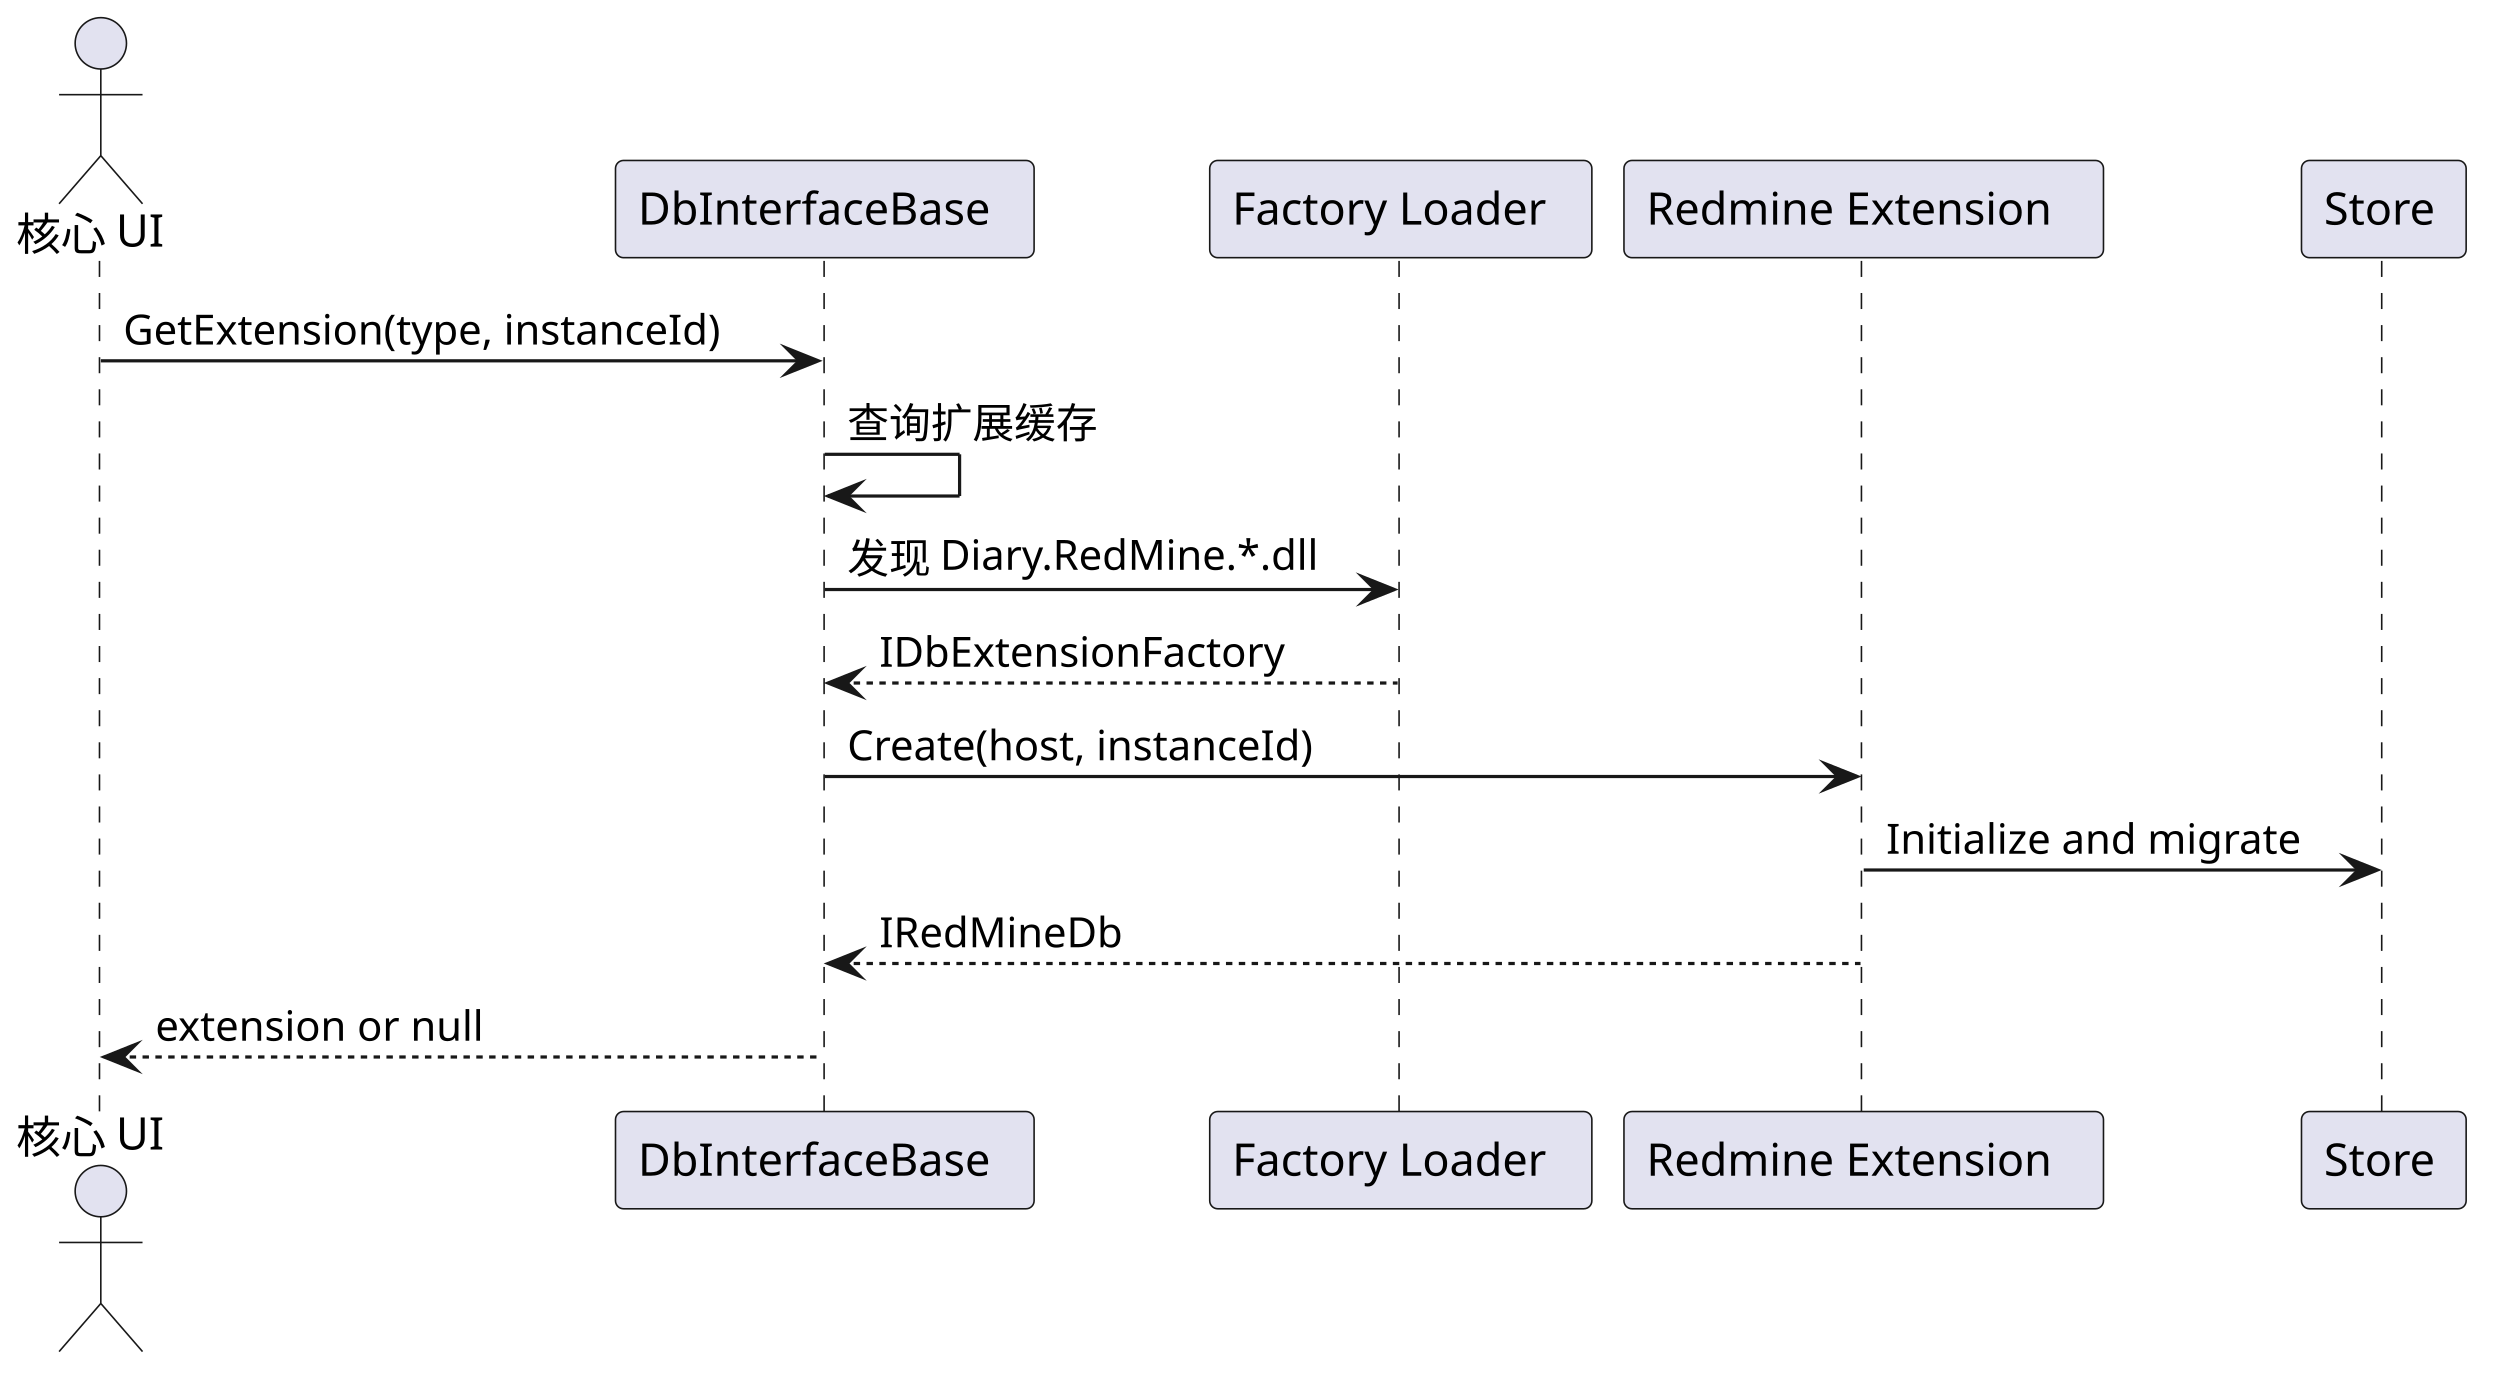
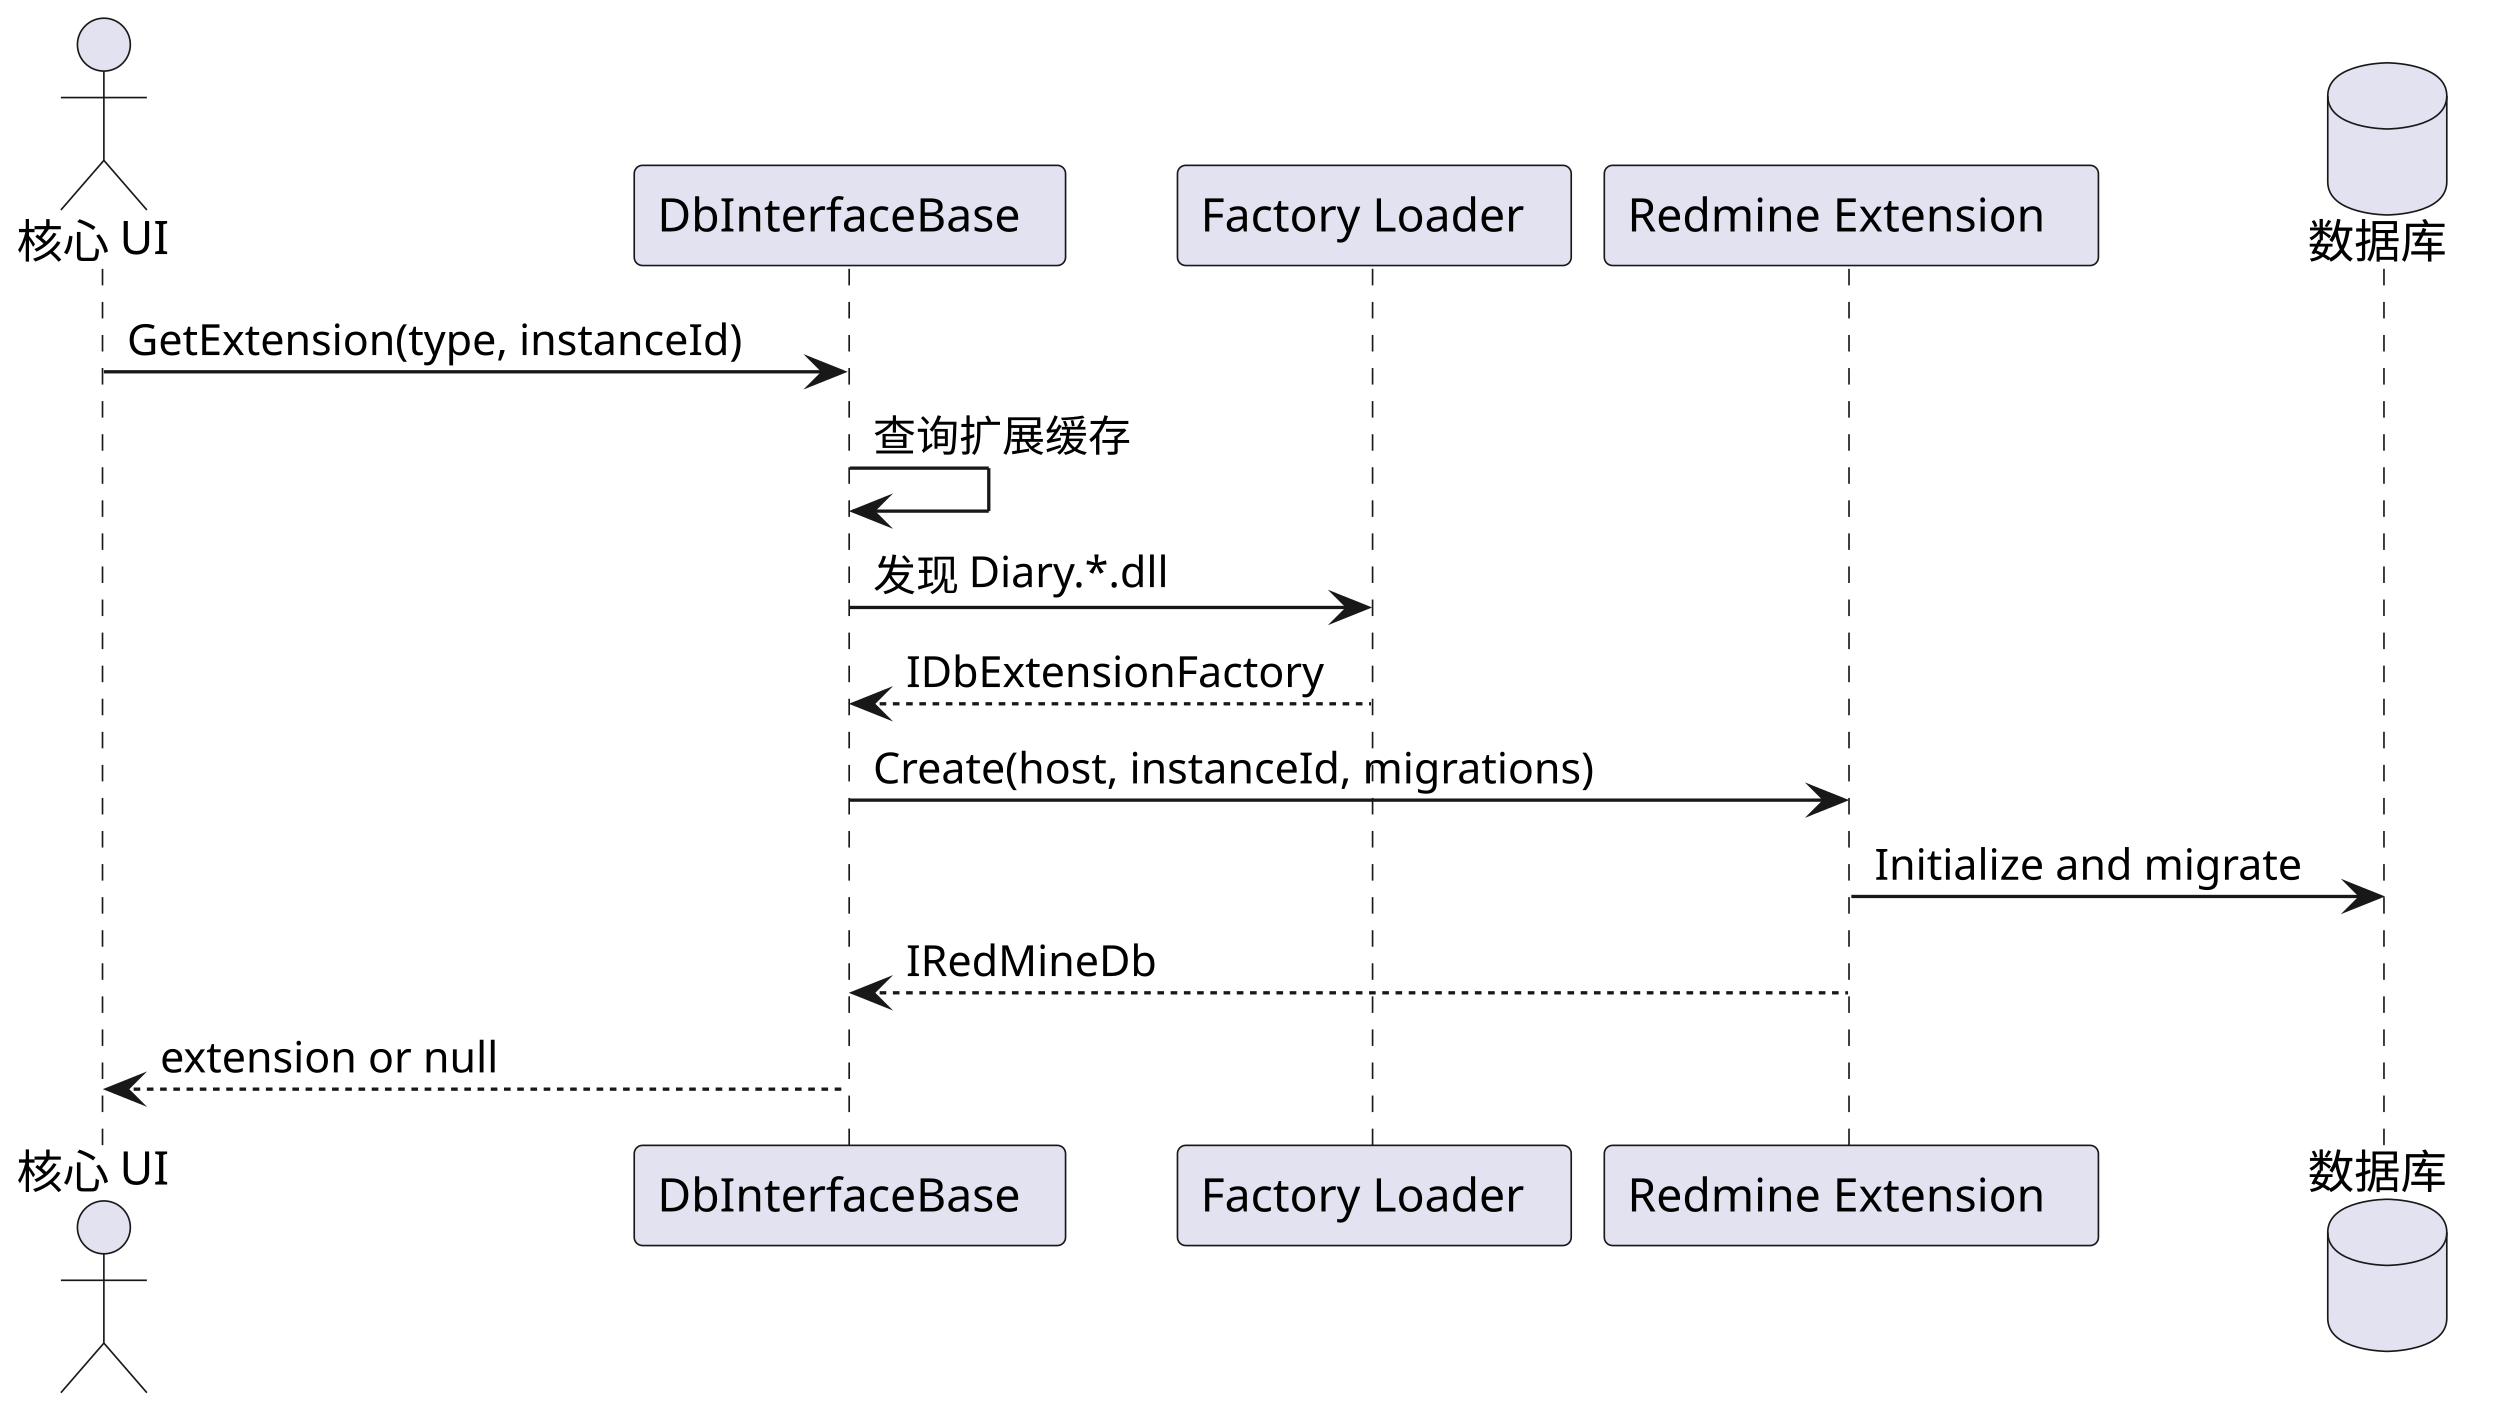
- <svg xmlns="http://www.w3.org/2000/svg" contentStyleType="text/css" data-diagram-type="SEQUENCE" height="429px" preserveAspectRatio="none" style="width:779px;height:429px;background:#FFFFFF;" version="1.1" viewBox="0 0 779 429" width="779px" zoomAndPan="magnify">
+ <svg xmlns="http://www.w3.org/2000/svg" contentStyleType="text/css" data-diagram-type="SEQUENCE" height="429px" preserveAspectRatio="none" style="width:756px;height:429px;background:#FFFFFF;" version="1.1" viewBox="0 0 756 429" width="756px" zoomAndPan="magnify">
  <defs />
  <g>
    <g class="participant-lifeline" data-entity-uid="part1" data-qualified-name="UI" data-source-line="1" id="part1-lifeline">
      <g>
        <rect fill="#000000" fill-opacity="0" height="266.062" width="8" x="27.413" y="81.297" />
        <line style="stroke:#181818;stroke-width:0.5;stroke-dasharray:5,5;" x1="31" x2="31" y1="81.297" y2="347.359" />
      </g>
    </g>
    <g class="participant-lifeline" data-entity-uid="part2" data-qualified-name="DB" data-source-line="2" id="part2-lifeline">
      <g>
        <rect fill="#000000" fill-opacity="0" height="266.062" width="8" x="253.008" y="81.297" />
        <line style="stroke:#181818;stroke-width:0.5;stroke-dasharray:5,5;" x1="256.79" x2="256.79" y1="81.297" y2="347.359" />
      </g>
    </g>
    <g class="participant-lifeline" data-entity-uid="part3" data-qualified-name="Loader" data-source-line="3" id="part3-lifeline">
      <g>
-         <rect fill="#000000" fill-opacity="0" height="266.062" width="8" x="432.488" y="81.297" />
-         <line style="stroke:#181818;stroke-width:0.5;stroke-dasharray:5,5;" x1="435.95" x2="435.95" y1="81.297" y2="347.359" />
+         <rect fill="#000000" fill-opacity="0" height="266.062" width="8" x="411.604" y="81.297" />
+         <line style="stroke:#181818;stroke-width:0.5;stroke-dasharray:5,5;" x1="415.066" x2="415.066" y1="81.297" y2="347.359" />
      </g>
    </g>
    <g class="participant-lifeline" data-entity-uid="part4" data-qualified-name="Ext" data-source-line="4" id="part4-lifeline">
      <g>
-         <rect fill="#000000" fill-opacity="0" height="266.062" width="8" x="576.735" y="81.297" />
-         <line style="stroke:#181818;stroke-width:0.5;stroke-dasharray:5,5;" x1="580.025" x2="580.025" y1="81.297" y2="347.359" />
+         <rect fill="#000000" fill-opacity="0" height="266.062" width="8" x="555.851" y="81.297" />
+         <line style="stroke:#181818;stroke-width:0.5;stroke-dasharray:5,5;" x1="559.141" x2="559.141" y1="81.297" y2="347.359" />
      </g>
    </g>
-     <g class="participant-lifeline" data-entity-uid="part5" data-qualified-name="Store" data-source-line="10" id="part5-lifeline">
+     <g class="participant-lifeline" data-entity-uid="part5" data-qualified-name="Store" data-source-line="5" id="part5-lifeline">
      <g>
-         <rect fill="#000000" fill-opacity="0" height="266.062" width="8" x="738.797" y="81.297" />
-         <line style="stroke:#181818;stroke-width:0.5;stroke-dasharray:5,5;" x1="742.142" x2="742.142" y1="81.297" y2="347.359" />
+         <rect fill="#000000" fill-opacity="0" height="266.062" width="8" x="717.913" y="81.297" />
+         <line style="stroke:#181818;stroke-width:0.5;stroke-dasharray:5,5;" x1="720.913" x2="720.913" y1="81.297" y2="347.359" />
      </g>
    </g>
    <g class="participant participant-head" data-entity-uid="part1" data-qualified-name="UI" data-source-line="1" id="part1-head">
      <text fill="#000000" font-family="sans-serif" font-size="14" lengthAdjust="spacing" textLength="46.826" x="5" y="77.995">核心 UI</text>
      <ellipse cx="31.413" cy="13.5" fill="#E2E2F0" rx="8" ry="8" style="stroke:#181818;stroke-width:0.5;" />
      <path d="M31.413,21.5 L31.413,48.5 M18.413,29.5 L44.413,29.5 M31.413,48.5 L18.413,63.5 M31.413,48.5 L44.413,63.5" fill="none" style="stroke:#181818;stroke-width:0.5;" />
    </g>
    <g class="participant participant-tail" data-entity-uid="part1" data-qualified-name="UI" data-source-line="1" id="part1-tail">
      <text fill="#000000" font-family="sans-serif" font-size="14" lengthAdjust="spacing" textLength="46.826" x="5" y="359.354">核心 UI</text>
      <ellipse cx="31.413" cy="371.156" fill="#E2E2F0" rx="8" ry="8" style="stroke:#181818;stroke-width:0.5;" />
      <path d="M31.413,379.156 L31.413,406.156 M18.413,387.156 L44.413,387.156 M31.413,406.156 L18.413,421.156 M31.413,406.156 L44.413,421.156" fill="none" style="stroke:#181818;stroke-width:0.5;" />
    </g>
    <g class="participant participant-head" data-entity-uid="part2" data-qualified-name="DB" data-source-line="2" id="part2-head">
      <rect fill="#E2E2F0" height="30.297" rx="2.5" ry="2.5" style="stroke:#181818;stroke-width:0.5;" width="130.436" x="191.79" y="50" />
      <text fill="#000000" font-family="sans-serif" font-size="14" lengthAdjust="spacing" textLength="116.436" x="198.79" y="69.995">DbInterfaceBase</text>
    </g>
    <g class="participant participant-tail" data-entity-uid="part2" data-qualified-name="DB" data-source-line="2" id="part2-tail">
      <rect fill="#E2E2F0" height="30.297" rx="2.5" ry="2.5" style="stroke:#181818;stroke-width:0.5;" width="130.436" x="191.79" y="346.359" />
      <text fill="#000000" font-family="sans-serif" font-size="14" lengthAdjust="spacing" textLength="116.436" x="198.79" y="366.354">DbInterfaceBase</text>
    </g>
    <g class="participant participant-head" data-entity-uid="part3" data-qualified-name="Loader" data-source-line="3" id="part3-head">
-       <rect fill="#E2E2F0" height="30.297" rx="2.5" ry="2.5" style="stroke:#181818;stroke-width:0.5;" width="119.075" x="376.95" y="50" />
-       <text fill="#000000" font-family="sans-serif" font-size="14" lengthAdjust="spacing" textLength="105.075" x="383.95" y="69.995">Factory Loader</text>
+       <rect fill="#E2E2F0" height="30.297" rx="2.5" ry="2.5" style="stroke:#181818;stroke-width:0.5;" width="119.075" x="356.066" y="50" />
+       <text fill="#000000" font-family="sans-serif" font-size="14" lengthAdjust="spacing" textLength="105.075" x="363.066" y="69.995">Factory Loader</text>
    </g>
    <g class="participant participant-tail" data-entity-uid="part3" data-qualified-name="Loader" data-source-line="3" id="part3-tail">
-       <rect fill="#E2E2F0" height="30.297" rx="2.5" ry="2.5" style="stroke:#181818;stroke-width:0.5;" width="119.075" x="376.95" y="346.359" />
-       <text fill="#000000" font-family="sans-serif" font-size="14" lengthAdjust="spacing" textLength="105.075" x="383.95" y="366.354">Factory Loader</text>
+       <rect fill="#E2E2F0" height="30.297" rx="2.5" ry="2.5" style="stroke:#181818;stroke-width:0.5;" width="119.075" x="356.066" y="346.359" />
+       <text fill="#000000" font-family="sans-serif" font-size="14" lengthAdjust="spacing" textLength="105.075" x="363.066" y="366.354">Factory Loader</text>
    </g>
    <g class="participant participant-head" data-entity-uid="part4" data-qualified-name="Ext" data-source-line="4" id="part4-head">
-       <rect fill="#E2E2F0" height="30.297" rx="2.5" ry="2.5" style="stroke:#181818;stroke-width:0.5;" width="149.42" x="506.025" y="50" />
-       <text fill="#000000" font-family="sans-serif" font-size="14" lengthAdjust="spacing" textLength="135.42" x="513.025" y="69.995">Redmine Extension</text>
+       <rect fill="#E2E2F0" height="30.297" rx="2.5" ry="2.5" style="stroke:#181818;stroke-width:0.5;" width="149.42" x="485.142" y="50" />
+       <text fill="#000000" font-family="sans-serif" font-size="14" lengthAdjust="spacing" textLength="135.42" x="492.142" y="69.995">Redmine Extension</text>
    </g>
    <g class="participant participant-tail" data-entity-uid="part4" data-qualified-name="Ext" data-source-line="4" id="part4-tail">
-       <rect fill="#E2E2F0" height="30.297" rx="2.5" ry="2.5" style="stroke:#181818;stroke-width:0.5;" width="149.42" x="506.025" y="346.359" />
-       <text fill="#000000" font-family="sans-serif" font-size="14" lengthAdjust="spacing" textLength="135.42" x="513.025" y="366.354">Redmine Extension</text>
+       <rect fill="#E2E2F0" height="30.297" rx="2.5" ry="2.5" style="stroke:#181818;stroke-width:0.5;" width="149.42" x="485.142" y="346.359" />
+       <text fill="#000000" font-family="sans-serif" font-size="14" lengthAdjust="spacing" textLength="135.42" x="492.142" y="366.354">Redmine Extension</text>
    </g>
-     <g class="participant participant-head" data-entity-uid="part5" data-qualified-name="Store" data-source-line="10" id="part5-head">
-       <rect fill="#E2E2F0" height="30.297" rx="2.5" ry="2.5" style="stroke:#181818;stroke-width:0.5;" width="51.31" x="717.142" y="50" />
-       <text fill="#000000" font-family="sans-serif" font-size="14" lengthAdjust="spacing" textLength="37.31" x="724.142" y="69.995">Store</text>
+     <g class="participant participant-head" data-entity-uid="part5" data-qualified-name="Store" data-source-line="5" id="part5-head">
+       <text fill="#000000" font-family="sans-serif" font-size="14" lengthAdjust="spacing" textLength="42" x="697.913" y="77.995">数据库</text>
+       <path d="M703.913,29 C703.913,19 721.913,19 721.913,19 C721.913,19 739.913,19 739.913,29 L739.913,55 C739.913,65 721.913,65 721.913,65 C721.913,65 703.913,65 703.913,55 L703.913,29" fill="#E2E2F0" style="stroke:#181818;stroke-width:0.5;" />
+       <path d="M703.913,29 C703.913,39 721.913,39 721.913,39 C721.913,39 739.913,39 739.913,29" fill="none" style="stroke:#181818;stroke-width:0.5;" />
    </g>
-     <g class="participant participant-tail" data-entity-uid="part5" data-qualified-name="Store" data-source-line="10" id="part5-tail">
-       <rect fill="#E2E2F0" height="30.297" rx="2.5" ry="2.5" style="stroke:#181818;stroke-width:0.5;" width="51.31" x="717.142" y="346.359" />
-       <text fill="#000000" font-family="sans-serif" font-size="14" lengthAdjust="spacing" textLength="37.31" x="724.142" y="366.354">Store</text>
+     <g class="participant participant-tail" data-entity-uid="part5" data-qualified-name="Store" data-source-line="5" id="part5-tail">
+       <text fill="#000000" font-family="sans-serif" font-size="14" lengthAdjust="spacing" textLength="42" x="697.913" y="359.354">数据库</text>
+       <path d="M703.913,372.656 C703.913,362.656 721.913,362.656 721.913,362.656 C721.913,362.656 739.913,362.656 739.913,372.656 L739.913,398.656 C739.913,408.656 721.913,408.656 721.913,408.656 C721.913,408.656 703.913,408.656 703.913,398.656 L703.913,372.656" fill="#E2E2F0" style="stroke:#181818;stroke-width:0.5;" />
+       <path d="M703.913,372.656 C703.913,382.656 721.913,382.656 721.913,382.656 C721.913,382.656 739.913,382.656 739.913,372.656" fill="none" style="stroke:#181818;stroke-width:0.5;" />
    </g>
-     <g class="message" data-entity-1="part1" data-entity-2="part2" data-source-line="5" id="msg1">
+     <g class="message" data-entity-1="part1" data-entity-2="part2" data-source-line="6" id="msg1">
      <polygon fill="#181818" points="245.008,108.43,255.008,112.43,245.008,116.43,249.008,112.43" style="stroke:#181818;stroke-width:1;stroke-linejoin:miter;stroke-miterlimit:10;" />
      <line style="stroke:#181818;stroke-width:1;" x1="31.413" x2="251.008" y1="112.43" y2="112.43" />
      <text fill="#000000" font-family="sans-serif" font-size="13" lengthAdjust="spacing" textLength="201.595" x="38.413" y="107.364">GetExtension(type, instanceId)</text>
    </g>
-     <g class="message" data-entity-1="part2" data-entity-2="part2" data-source-line="6" id="msg2">
+     <g class="message" data-entity-1="part2" data-entity-2="part2" data-source-line="7" id="msg2">
      <line style="stroke:#181818;stroke-width:1;" x1="257.008" x2="299.008" y1="141.562" y2="141.562" />
      <line style="stroke:#181818;stroke-width:1;" x1="299.008" x2="299.008" y1="141.562" y2="154.562" />
      <line style="stroke:#181818;stroke-width:1;" x1="258.008" x2="299.008" y1="154.562" y2="154.562" />
      <polygon fill="#181818" points="268.008,150.562,258.008,154.562,268.008,158.562,264.008,154.562" style="stroke:#181818;stroke-width:1;stroke-linejoin:miter;stroke-miterlimit:10;" />
      <text fill="#000000" font-family="sans-serif" font-size="13" lengthAdjust="spacing" textLength="78" x="264.008" y="136.497">查询扩展缓存</text>
    </g>
-     <g class="message" data-entity-1="part2" data-entity-2="part3" data-source-line="7" id="msg3">
-       <polygon fill="#181818" points="424.488,179.695,434.488,183.695,424.488,187.695,428.488,183.695" style="stroke:#181818;stroke-width:1;stroke-linejoin:miter;stroke-miterlimit:10;" />
-       <line style="stroke:#181818;stroke-width:1;" x1="257.008" x2="430.488" y1="183.695" y2="183.695" />
-       <text fill="#000000" font-family="sans-serif" font-size="13" lengthAdjust="spacing" textLength="155.48" x="264.008" y="178.629">发现 Diary.RedMine.*.dll</text>
+     <g class="message" data-entity-1="part2" data-entity-2="part3" data-source-line="8" id="msg3">
+       <polygon fill="#181818" points="403.604,179.695,413.604,183.695,403.604,187.695,407.604,183.695" style="stroke:#181818;stroke-width:1;stroke-linejoin:miter;stroke-miterlimit:10;" />
+       <line style="stroke:#181818;stroke-width:1;" x1="257.008" x2="409.604" y1="183.695" y2="183.695" />
+       <text fill="#000000" font-family="sans-serif" font-size="13" lengthAdjust="spacing" textLength="94.999" x="264.008" y="178.629">发现 Diary.*.dll</text>
    </g>
-     <g class="message" data-entity-1="part3" data-entity-2="part2" data-source-line="8" id="msg4">
+     <g class="message" data-entity-1="part3" data-entity-2="part2" data-source-line="9" id="msg4">
      <polygon fill="#181818" points="268.008,208.828,258.008,212.828,268.008,216.828,264.008,212.828" style="stroke:#181818;stroke-width:1;stroke-linejoin:miter;stroke-miterlimit:10;" />
-       <line style="stroke:#181818;stroke-width:1;stroke-dasharray:2,2;" x1="262.008" x2="435.488" y1="212.828" y2="212.828" />
+       <line style="stroke:#181818;stroke-width:1;stroke-dasharray:2,2;" x1="262.008" x2="414.604" y1="212.828" y2="212.828" />
      <text fill="#000000" font-family="sans-serif" font-size="13" lengthAdjust="spacing" textLength="134.596" x="274.008" y="207.762">IDbExtensionFactory</text>
    </g>
-     <g class="message" data-entity-1="part2" data-entity-2="part4" data-source-line="9" id="msg5">
-       <polygon fill="#181818" points="568.735,237.961,578.735,241.961,568.735,245.961,572.735,241.961" style="stroke:#181818;stroke-width:1;stroke-linejoin:miter;stroke-miterlimit:10;" />
-       <line style="stroke:#181818;stroke-width:1;" x1="257.008" x2="574.735" y1="241.961" y2="241.961" />
-       <text fill="#000000" font-family="sans-serif" font-size="13" lengthAdjust="spacing" textLength="157.111" x="264.008" y="236.895">Create(host, instanceId)</text>
+     <g class="message" data-entity-1="part2" data-entity-2="part4" data-source-line="10" id="msg5">
+       <polygon fill="#181818" points="547.851,237.961,557.851,241.961,547.851,245.961,551.851,241.961" style="stroke:#181818;stroke-width:1;stroke-linejoin:miter;stroke-miterlimit:10;" />
+       <line style="stroke:#181818;stroke-width:1;" x1="257.008" x2="553.851" y1="241.961" y2="241.961" />
+       <text fill="#000000" font-family="sans-serif" font-size="13" lengthAdjust="spacing" textLength="234.889" x="264.008" y="236.895">Create(host, instanceId, migrations)</text>
    </g>
-     <g class="message" data-entity-1="part4" data-entity-2="part5" data-source-line="10" id="msg6">
-       <polygon fill="#181818" points="730.797,267.094,740.797,271.094,730.797,275.094,734.797,271.094" style="stroke:#181818;stroke-width:1;stroke-linejoin:miter;stroke-miterlimit:10;" />
-       <line style="stroke:#181818;stroke-width:1;" x1="580.735" x2="736.797" y1="271.094" y2="271.094" />
-       <text fill="#000000" font-family="sans-serif" font-size="13" lengthAdjust="spacing" textLength="138.061" x="587.735" y="266.028">Initialize and migrate</text>
+     <g class="message" data-entity-1="part4" data-entity-2="part5" data-source-line="11" id="msg6">
+       <polygon fill="#181818" points="709.913,267.094,719.913,271.094,709.913,275.094,713.913,271.094" style="stroke:#181818;stroke-width:1;stroke-linejoin:miter;stroke-miterlimit:10;" />
+       <line style="stroke:#181818;stroke-width:1;" x1="559.851" x2="715.913" y1="271.094" y2="271.094" />
+       <text fill="#000000" font-family="sans-serif" font-size="13" lengthAdjust="spacing" textLength="138.061" x="566.851" y="266.028">Initialize and migrate</text>
    </g>
-     <g class="message" data-entity-1="part4" data-entity-2="part2" data-source-line="11" id="msg7">
+     <g class="message" data-entity-1="part4" data-entity-2="part2" data-source-line="12" id="msg7">
      <polygon fill="#181818" points="268.008,296.227,258.008,300.227,268.008,304.227,264.008,300.227" style="stroke:#181818;stroke-width:1;stroke-linejoin:miter;stroke-miterlimit:10;" />
-       <line style="stroke:#181818;stroke-width:1;stroke-dasharray:2,2;" x1="262.008" x2="579.735" y1="300.227" y2="300.227" />
+       <line style="stroke:#181818;stroke-width:1;stroke-dasharray:2,2;" x1="262.008" x2="558.851" y1="300.227" y2="300.227" />
      <text fill="#000000" font-family="sans-serif" font-size="13" lengthAdjust="spacing" textLength="78.444" x="274.008" y="295.161">IRedMineDb</text>
    </g>
-     <g class="message" data-entity-1="part2" data-entity-2="part1" data-source-line="12" id="msg8">
+     <g class="message" data-entity-1="part2" data-entity-2="part1" data-source-line="13" id="msg8">
      <polygon fill="#181818" points="42.413,325.359,32.413,329.359,42.413,333.359,38.413,329.359" style="stroke:#181818;stroke-width:1;stroke-linejoin:miter;stroke-miterlimit:10;" />
      <line style="stroke:#181818;stroke-width:1;stroke-dasharray:2,2;" x1="36.413" x2="256.008" y1="329.359" y2="329.359" />
      <text fill="#000000" font-family="sans-serif" font-size="13" lengthAdjust="spacing" textLength="108.869" x="48.413" y="324.293">extension or null</text>
    </g>
  </g>
</svg>
